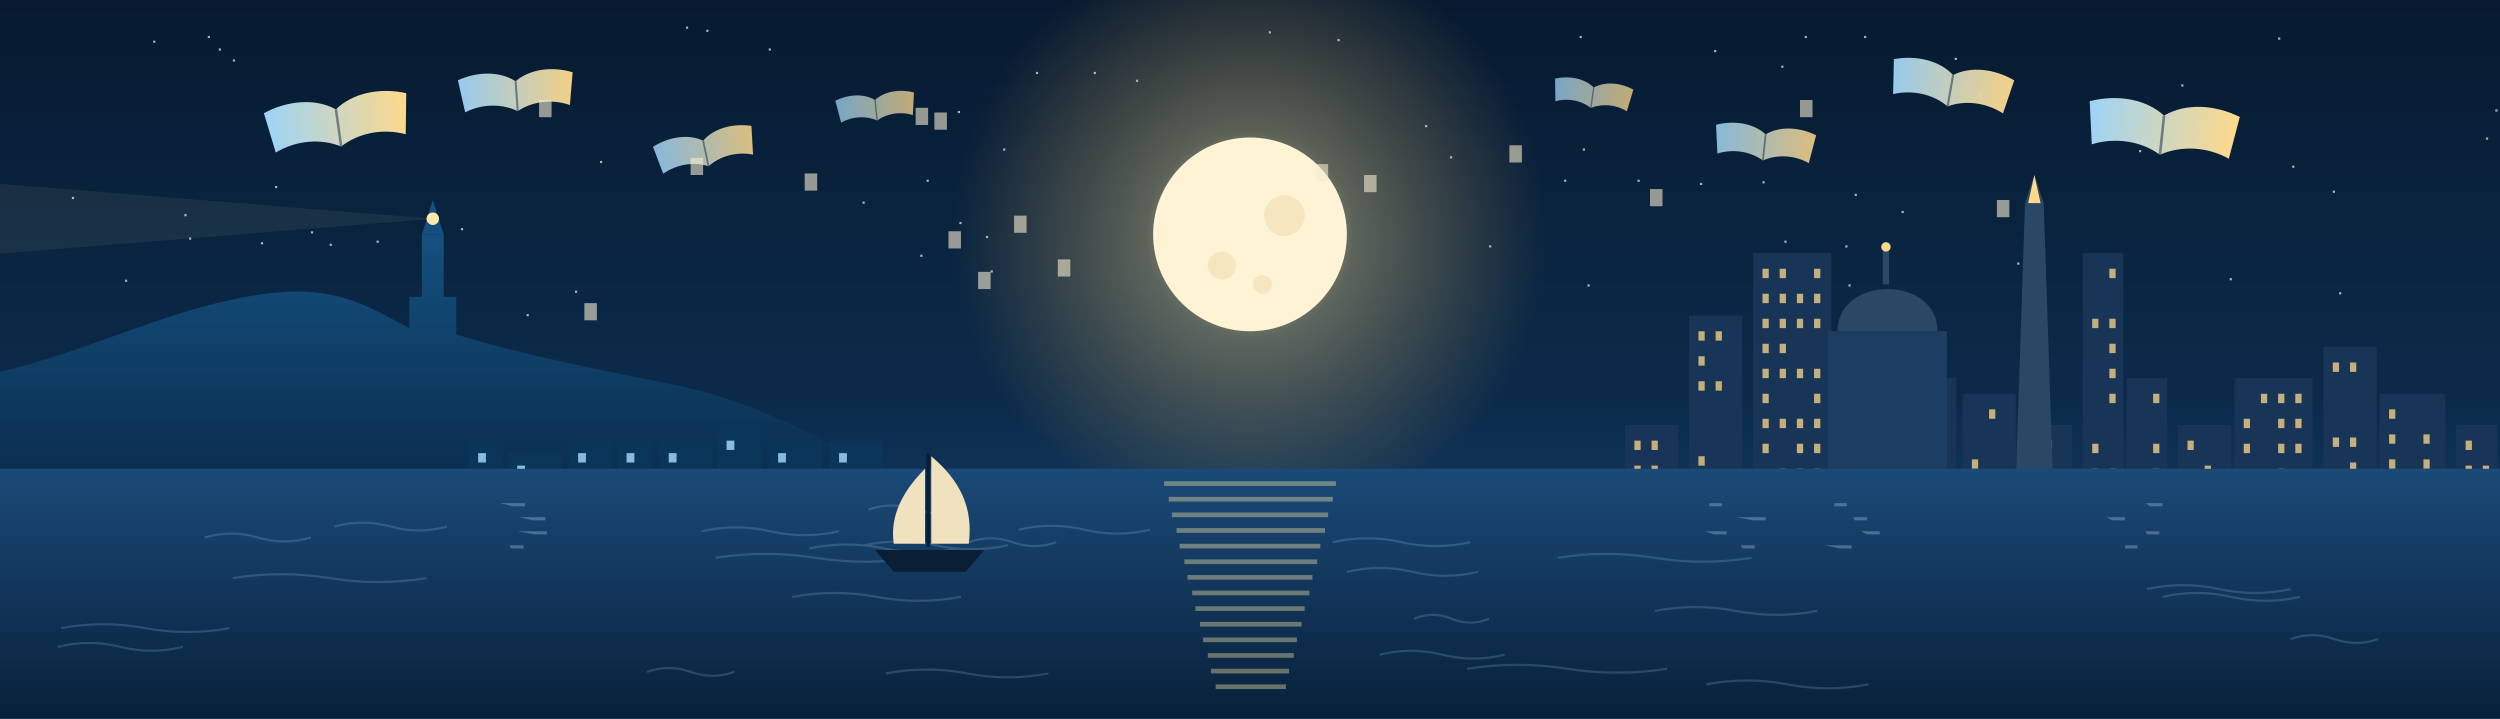
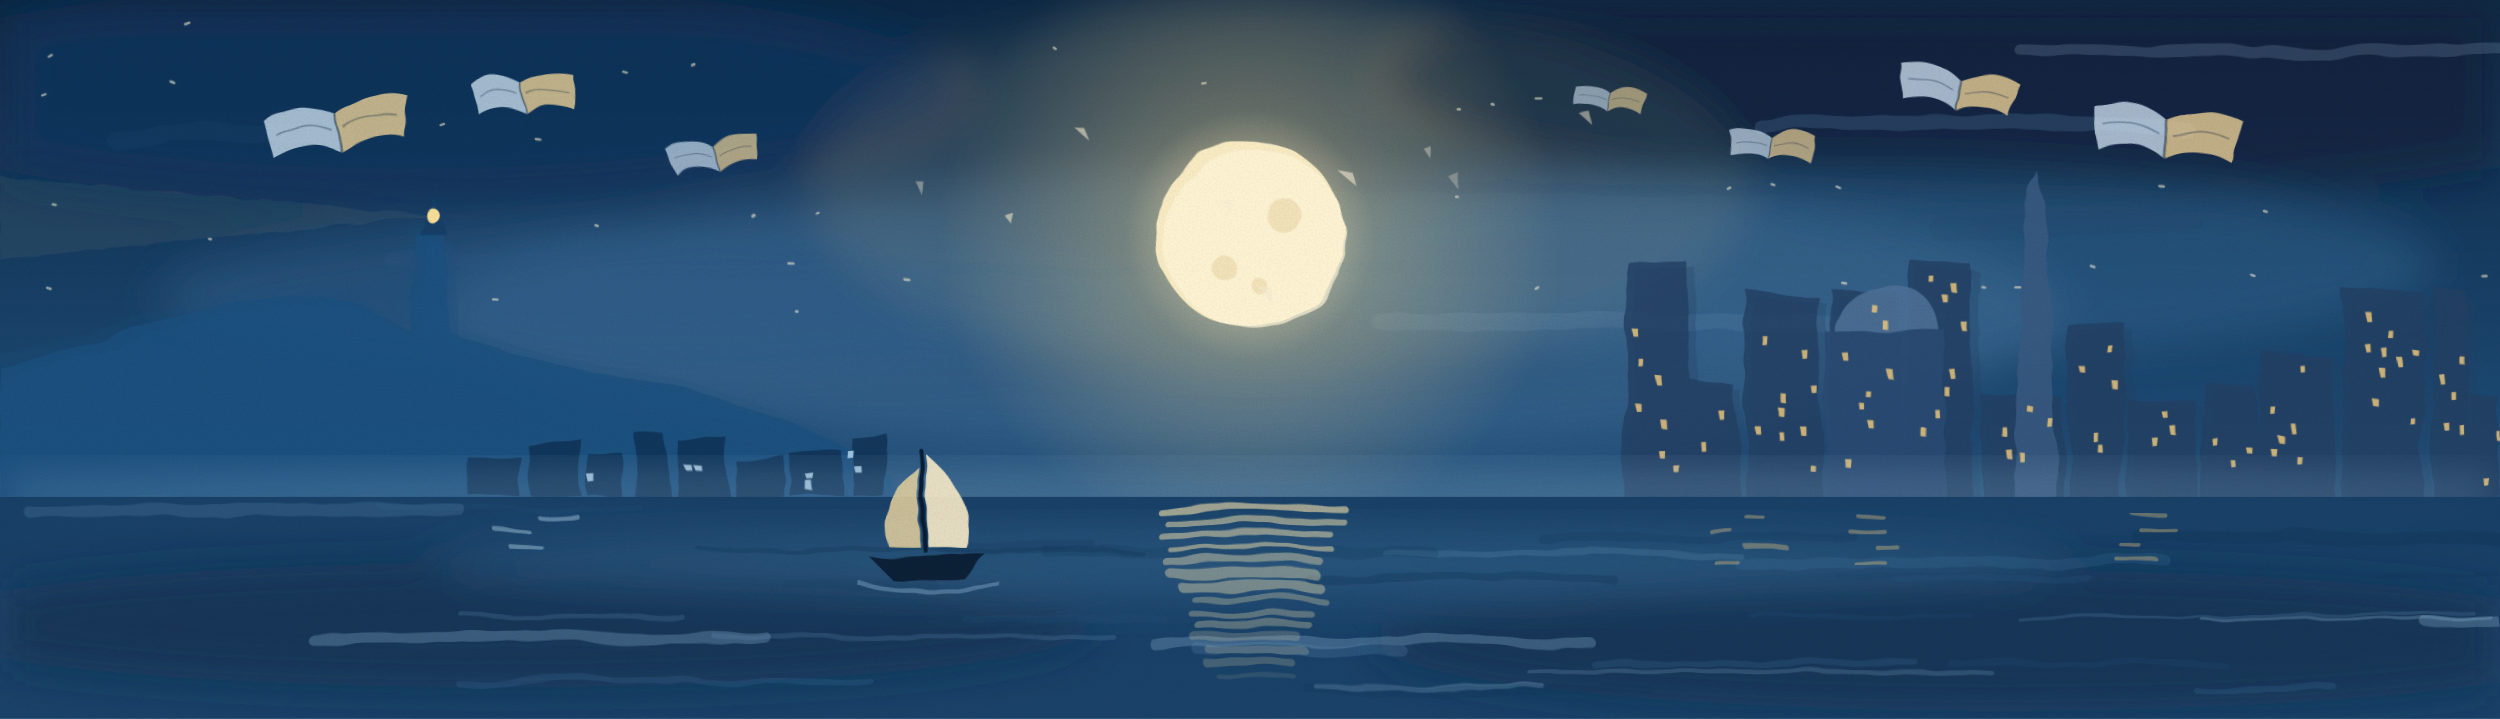
- <svg xmlns="http://www.w3.org/2000/svg" viewBox="0 0 1600 460" role="img" aria-label="Dos orillas separadas por un río, con libros abiertos que vuelan de una costa a la otra bajo la luna">
+ <svg xmlns="http://www.w3.org/2000/svg" viewBox="0 0 1600 460" role="img" aria-label="Acuarela de dos orillas separadas por un río, con libros abiertos que cruzan de una costa a la otra bajo la luna">
  <defs>
+     <filter id="t" x="-5%" y="-5%" width="110%" height="110%">
+       <feTurbulence type="fractalNoise" baseFrequency=".018 .03" numOctaves="3" seed="4" result="n" />
+       <feDisplacementMap in="SourceGraphic" in2="n" scale="9" />
+     </filter>
+     <filter id="f" x="-5%" y="-5%" width="110%" height="110%">
+       <feTurbulence type="fractalNoise" baseFrequency=".05" numOctaves="2" seed="9" result="n" />
+       <feDisplacementMap in="SourceGraphic" in2="n" scale="4" />
+       <feGaussianBlur stdDeviation=".5" />
+     </filter>
+     <filter id="b">
+       <feGaussianBlur stdDeviation="14" />
+     </filter>
+     <filter id="g" x="0" y="0" width="100%" height="100%">
+       <feTurbulence type="fractalNoise" baseFrequency=".8" numOctaves="3" seed="2" />
+       <feColorMatrix values="0 0 0 0 .55  0 0 0 0 .5  0 0 0 0 .42  0 0 0 .55 -.18" />
+     </filter>
+     <radialGradient id="l">
+       <stop offset="0" stop-color="#FFF3D0" stop-opacity=".9" />
+       <stop offset=".4" stop-color="#F2D58E" stop-opacity=".3" />
+       <stop offset="1" stop-color="#F2D58E" stop-opacity="0" />
+     </radialGradient>
    <linearGradient id="s" x1="0" y1="0" x2="0" y2="1">
-       <stop offset="0" stop-color="#071A30" />
-       <stop offset=".55" stop-color="#0B2A4A" />
-       <stop offset="1" stop-color="#1B4A78" />
+       <stop offset="0" stop-color="#0B2744" />
+       <stop offset=".6" stop-color="#1D4A74" />
+       <stop offset="1" stop-color="#4F7FA3" />
    </linearGradient>
-     <linearGradient id="r" x1="0" y1="0" x2="0" y2="1">
-       <stop offset="0" stop-color="#1B4A78" />
-       <stop offset="1" stop-color="#08203A" />
-     </linearGradient>
-     <radialGradient id="l">
-       <stop offset="0" stop-color="#FFF6DC" stop-opacity=".95" />
-       <stop offset=".35" stop-color="#F5D98C" stop-opacity=".35" />
-       <stop offset="1" stop-color="#F5B84B" stop-opacity="0" />
-     </radialGradient>
-     <linearGradient id="u" x1="0" y1="0" x2="0" y2="1">
-       <stop offset="0" stop-color="#14507F" />
-       <stop offset="1" stop-color="#0A2D4D" />
-     </linearGradient>
-     <linearGradient id="p">
-       <stop offset="0" stop-color="#9ED3F7" />
-       <stop offset="1" stop-color="#FFD98A" />
-     </linearGradient>
-     <g id="b">
-       <path d="M0 0C-12-9-30-10-46-4L-42 22C-28 16-12 17 0 24ZM0 0C12-9 30-10 46-4L42 22C28 16 12 17 0 24Z" fill="url(#p)" />
-       <path d="M0 0V24" stroke="#0B2540" stroke-width="1.6" opacity=".5" />
+     <g id="k">
+       <path d="M0 2C-14-8-32-10-48-3L-43 24C-28 17-12 18 0 26Z" fill="#CFE3F2" opacity=".85" />
+       <path d="M0 2C14-8 32-10 48-3L43 24C28 17 12 18 0 26Z" fill="#F3D79A" opacity=".85" />
+       <path d="M-40 9q18-6 36 2M40 9q-18-6-36 2" stroke="#0B2540" stroke-width="1.1" fill="none" opacity=".35" />
+       <path d="M0 2V26" stroke="#0B2540" stroke-width="1.6" opacity=".45" />
    </g>
  </defs>
  <rect width="1600" height="460" fill="url(#s)" />
-   <path d="M663 46h1.4v1.4h-1.4zM808 174h1.4v1.4h-1.4zM98 26h1.4v1.4h-1.4zM1097 32h1.4v1.4h-1.4zM748 157h1.4v1.4h-1.4zM118 137h1.4v1.4h-1.4zM439 17h1.4v1.4h-1.4zM176 119h1.4v1.4h-1.4zM856 25h1.4v1.4h-1.4zM492 31h1.4v1.4h-1.4zM1128 116h1.4v1.4h-1.4zM121 152h1.4v1.4h-1.4zM253 65h1.4v1.4h-1.4zM1291 168h1.4v1.4h-1.4zM1193 23h1.4v1.4h-1.4zM1181 157h1.4v1.4h-1.4zM812 20h1.4v1.4h-1.4zM452 19h1.4v1.4h-1.4zM1140 42h1.4v1.4h-1.4zM593 115h1.4v1.4h-1.4zM295 146h1.4v1.4h-1.4zM241 154h1.4v1.4h-1.4zM631 151h1.4v1.4h-1.4zM1396 54h1.4v1.4h-1.4zM211 156h1.4v1.4h-1.4zM1169 171h1.4v1.4h-1.4zM384 103h1.4v1.4h-1.4zM199 148h1.4v1.4h-1.4zM1458 24h1.4v1.4h-1.4zM1155 23h1.4v1.4h-1.4zM1267 60h1.4v1.4h-1.4zM1016 182h1.4v1.4h-1.4zM1088 117h1.4v1.4h-1.4zM1591 88h1.4v1.4h-1.4zM953 157h1.4v1.4h-1.4zM928 100h1.4v1.4h-1.4zM613 71h1.4v1.4h-1.4zM368 186h1.4v1.4h-1.4zM1597 70h1.4v1.4h-1.4zM167 155h1.4v1.4h-1.4zM614 142h1.4v1.4h-1.4zM1013 95h1.4v1.4h-1.4zM1493 122h1.4v1.4h-1.4zM589 163h1.4v1.4h-1.4zM149 38h1.4v1.4h-1.4zM1048 115h1.4v1.4h-1.4zM337 201h1.4v1.4h-1.4zM700 46h1.4v1.4h-1.4zM1001 115h1.4v1.4h-1.4zM80 179h1.4v1.4h-1.4zM158 203h1.4v1.4h-1.4zM1142 154h1.4v1.4h-1.4zM642 95h1.4v1.4h-1.4zM1423 97h1.4v1.4h-1.4zM1217 135h1.4v1.4h-1.4zM1187 124h1.4v1.4h-1.4zM140 31h1.4v1.4h-1.4zM552 129h1.4v1.4h-1.4zM1427 178h1.4v1.4h-1.4zM133 23h1.4v1.4h-1.4zM1497 187h1.4v1.4h-1.4zM634 173h1.4v1.4h-1.4zM1183 182h1.4v1.4h-1.4zM912 80h1.4v1.4h-1.4zM1467 106h1.4v1.4h-1.4zM1369 96h1.4v1.4h-1.4zM46 126h1.4v1.4h-1.4zM727 51h1.4v1.4h-1.4zM1251 37h1.4v1.4h-1.4zM1011 23h1.4v1.4h-1.4z" fill="#EAF3FB" opacity=".7" />
-   <circle cx="800" cy="150" r="190" fill="url(#l)" />
-   <circle cx="800" cy="150" r="62" fill="#FFF3D6" />
-   <g fill="#F0DFB4" opacity=".65">
-     <circle cx="822" cy="138" r="13" />
-     <circle cx="782" cy="170" r="9" />
-     <circle cx="808" cy="182" r="6" />
+   <g filter="url(#b)">
+     <ellipse cx="260" cy="60" rx="360" ry="70" fill="#16365C" opacity=".7" />
+     <ellipse cx="1300" cy="50" rx="420" ry="80" fill="#0A2038" opacity=".6" />
+     <ellipse cx="800" cy="200" rx="520" ry="90" fill="#5E8DB4" opacity=".3" />
+     <ellipse cx="420" cy="190" rx="320" ry="50" fill="#2F5F8E" opacity=".5" />
+     <ellipse cx="1180" cy="170" rx="380" ry="60" fill="#3A6D9A" opacity=".4" />
+     <ellipse cx="820" cy="120" rx="300" ry="120" fill="#F0D590" opacity=".1" />
  </g>
-   <path d="M0 310V238C60 224 110 196 170 188 215 182 235 196 262 210V190H270V150H284V190H292V214C330 226 380 236 430 246 470 254 500 268 540 288L560 310Z" fill="url(#u)" />
-   <path d="M270 150L277 128L284 150Z" fill="#14507F" />
-   <circle cx="277" cy="140" r="4" fill="#FFE9A8" />
-   <path d="M277 140L-120 108V172Z" fill="#FFE9A8" opacity=".07" />
-   <path d="M300 282h22v30h-22zM325 290h34v22h-34zM364 282h28v30h-28zM395 282h22v30h-22zM422 282h34v30h-34zM459 274h28v38h-28zM492 282h34v30h-34zM531 282h34v30h-34z" fill="#0C3659" />
-   <path d="M306 290h5v6h-5zM331 298h5v6h-5zM370 290h5v6h-5zM401 290h5v6h-5zM428 290h5v6h-5zM465 282h5v6h-5zM498 290h5v6h-5zM537 290h5v6h-5z" fill="#9ED3F7" opacity=".85" />
-   <path d="M1040 272h34v40h-34zM1081 202h34v110h-34zM1122 162h50v150h-50zM1174 252h42v60h-42zM1218 242h34v70h-34zM1256 252h34v60h-34zM1292 272h34v40h-34zM1333 162h26v150h-26zM1361 242h26v70h-26zM1394 272h34v40h-34zM1430 242h50v70h-50zM1487 222h34v90h-34zM1523 252h42v60h-42zM1572 272h26v40h-26z" fill="#183558" />
-   <path d="M1046 282h4v6h-4zM1057 282h4v6h-4zM1046 298h4v6h-4zM1057 298h4v6h-4zM1087 212h4v6h-4zM1098 212h4v6h-4zM1087 228h4v6h-4zM1087 244h4v6h-4zM1098 244h4v6h-4zM1087 292h4v6h-4zM1128 172h4v6h-4zM1139 172h4v6h-4zM1161 172h4v6h-4zM1128 188h4v6h-4zM1139 188h4v6h-4zM1150 188h4v6h-4zM1161 188h4v6h-4zM1128 204h4v6h-4zM1139 204h4v6h-4zM1150 204h4v6h-4zM1161 204h4v6h-4zM1128 220h4v6h-4zM1139 220h4v6h-4zM1128 236h4v6h-4zM1139 236h4v6h-4zM1150 236h4v6h-4zM1161 236h4v6h-4zM1128 252h4v6h-4zM1161 252h4v6h-4zM1128 268h4v6h-4zM1139 268h4v6h-4zM1150 268h4v6h-4zM1161 268h4v6h-4zM1128 284h4v6h-4zM1150 284h4v6h-4zM1161 284h4v6h-4zM1139 300h4v6h-4zM1150 300h4v6h-4zM1161 300h4v6h-4zM1202 262h4v6h-4zM1180 278h4v6h-4zM1191 278h4v6h-4zM1180 294h4v6h-4zM1202 294h4v6h-4zM1224 268h4v6h-4zM1235 268h4v6h-4zM1224 284h4v6h-4zM1235 284h4v6h-4zM1224 300h4v6h-4zM1235 300h4v6h-4zM1273 262h4v6h-4zM1262 294h4v6h-4zM1298 282h4v6h-4zM1309 282h4v6h-4zM1298 298h4v6h-4zM1350 172h4v6h-4zM1339 204h4v6h-4zM1350 204h4v6h-4zM1350 220h4v6h-4zM1350 236h4v6h-4zM1350 252h4v6h-4zM1339 284h4v6h-4zM1339 300h4v6h-4zM1350 300h4v6h-4zM1378 252h4v6h-4zM1378 284h4v6h-4zM1378 300h4v6h-4zM1400 282h4v6h-4zM1411 298h4v6h-4zM1447 252h4v6h-4zM1458 252h4v6h-4zM1469 252h4v6h-4zM1436 268h4v6h-4zM1458 268h4v6h-4zM1469 268h4v6h-4zM1436 284h4v6h-4zM1458 284h4v6h-4zM1469 284h4v6h-4zM1458 300h4v6h-4zM1493 232h4v6h-4zM1504 232h4v6h-4zM1493 280h4v6h-4zM1504 280h4v6h-4zM1504 296h4v6h-4zM1529 262h4v6h-4zM1529 278h4v6h-4zM1551 278h4v6h-4zM1529 294h4v6h-4zM1551 294h4v6h-4zM1578 282h4v6h-4zM1578 298h4v6h-4zM1589 298h4v6h-4z" fill="#FFD98A" opacity=".75" />
-   <path d="M1290 312L1296 130L1302 112L1308 130L1314 312Z" fill="#2A4766" />
-   <path d="M1302 112L1306 130H1298Z" fill="#FFD98A" />
-   <rect x="1170" y="212" width="76" height="100" fill="#1E3D63" />
-   <path d="M1176 212C1176 176 1240 176 1240 212Z" fill="#2A4766" />
-   <rect x="1205" y="160" width="4" height="22" fill="#2A4766" />
-   <circle cx="1207" cy="158" r="3" fill="#FFD98A" />
-   <rect y="300" width="1600" height="160" fill="url(#r)" />
-   <path d="M745 308h110v3h-110zM748 318h105v3h-105zM750 328h100v3h-100zM753 338h95v3h-95zM755 348h90v3h-90zM758 358h85v3h-85zM760 368h80v3h-80zM763 378h75v3h-75zM765 388h70v3h-70zM768 398h65v3h-65zM770 408h60v3h-60zM773 418h55v3h-55zM775 428h50v3h-50zM778 438h45v3h-45z" fill="#FFE9A8" opacity=".38" />
-   <path d="M567 431q26 -5 52 0t52 0M1092 438q26 -5 52 0t52 0M507 382q27 -5 54 0t54 0M414 430q14 -5 28 0t28 0M853 347q22 -5 44 0t44 0M905 396q12 -5 24 0t24 0M1374 377q23 -5 46 0t46 0M149 370q31 -5 62 0t62 0M620 347q14 -5 28 0t28 0M1466 409q14 -5 28 0t28 0M518 351q24 -5 48 0t48 0M449 340q22 -5 44 0t44 0M997 357q31 -5 62 0t62 0M458 357q32 -5 64 0t64 0M883 419q20 -5 40 0t40 0M862 366q21 -5 42 0t42 0M652 339q21 -5 42 0t42 0M39 402q27 -5 54 0t54 0M939 428q32 -5 64 0t64 0M37 414q20 -5 40 0t40 0M1059 391q26 -5 52 0t52 0M131 344q17 -5 34 0t34 0M214 337q18 -5 36 0t36 0M556 326q15 -5 30 0t30 0M553 349q23 -5 46 0t46 0M1384 382q22 -5 44 0t44 0" fill="none" stroke="#9ED3F7" stroke-opacity=".2" stroke-width="1.4" />
-   <path d="M320 322h16v2h-8zM332 331h17v2h-8zM331 340h19v2h-8zM326 349h9v2h-8zM1094 322h8v2h-8zM1111 331h19v2h-8zM1091 340h14v2h-8zM1114 349h9v2h-8zM1174 322h8v2h-8zM1186 331h9v2h-8zM1191 340h12v2h-8zM1168 349h17v2h-8zM1373 322h11v2h-8zM1348 331h12v2h-8zM1373 340h9v2h-8zM1360 349h8v2h-8z" fill="#C9E2F7" opacity=".3" />
-   <g transform="translate(560 352)">
-     <path d="M0 0H70L58 14H12Z" fill="#0A1E36" />
-     <path d="M34-2V-62" stroke="#0A1E36" stroke-width="2.4" />
-     <path d="M36-60C60-40 62-20 60-4H36ZM32-52C14-34 10-18 12-4H32Z" fill="#F0E2BE" />
+   <g filter="url(#t)" fill="none" stroke-linecap="round">
+     <path d="M822 120q199 -1 397 4" stroke="#1A3F68" stroke-width="7" opacity=".1" />
+     <path d="M883 206q177 -1 353 3" stroke="#9DBBD6" stroke-width="11" opacity=".1" />
+     <path d="M1127 81q137 -8 274 3" stroke="#6E9CC4" stroke-width="9" opacity=".2" />
+     <path d="M606 172q145 5 290 -2" stroke="#2B5784" stroke-width="6" opacity=".1" />
+     <path d="M250 166q136 -1 273 -1" stroke="#2B5784" stroke-width="9" opacity=".2" />
+     <path d="M1291 30q206 9 412 -5" stroke="#9DBBD6" stroke-width="7" opacity=".2" />
+     <path d="M73 89q74 -9 147 -1" stroke="#2B5784" stroke-width="12" opacity=".1" />
+     <path d="M1242 147q80 -6 161 -3" stroke="#1A3F68" stroke-width="15" opacity=".1" />
  </g>
-   <use href="#b" transform="translate(215 70) rotate(-8) scale(1)" opacity="1" />
-   <use href="#b" transform="translate(330 52) rotate(-4) scale(0.8)" opacity="0.95" />
-   <use href="#b" transform="translate(450 90) rotate(-12) scale(0.7)" opacity="0.85" />
-   <use href="#b" transform="translate(560 64) rotate(-6) scale(0.55)" opacity="0.75" />
-   <use href="#b" transform="translate(1020 56) rotate(8) scale(0.55)" opacity="0.75" />
-   <use href="#b" transform="translate(1130 86) rotate(6) scale(0.7)" opacity="0.85" />
-   <use href="#b" transform="translate(1250 48) rotate(10) scale(0.85)" opacity="0.95" />
-   <use href="#b" transform="translate(1385 74) rotate(6) scale(1.05)" opacity="1" />
-   <path d="M677 166h8v11h-8zM1278 128h8v11h-8zM966 93h8v11h-8zM374 194h8v11h-8zM1056 121h8v11h-8zM442 101h8v11h-8zM598 72h8v11h-8zM515 111h8v11h-8zM649 138h8v11h-8zM873 112h8v11h-8zM626 174h8v11h-8zM842 105h8v11h-8zM607 148h8v11h-8zM1152 64h8v11h-8zM586 69h8v11h-8zM345 64h8v11h-8z" fill="#F5E9CE" opacity=".6" />
+   <circle cx="800" cy="150" r="200" fill="url(#l)" />
+   <g filter="url(#t)">
+     <circle cx="800" cy="150" r="60" fill="#F8EBC4" />
+     <circle cx="803" cy="153" r="58" fill="#FFF6DA" opacity=".7" />
+   </g>
+   <g filter="url(#f)" fill="#E3CE9A" opacity=".45">
+     <circle cx="822" cy="138" r="11" />
+     <circle cx="783" cy="171" r="8" />
+     <circle cx="806" cy="183" r="5" />
+   </g>
+   <path d="M399 46l2.5 .9M315 191l2.8 .2M674 30l1.1 .9M381 144l1.5 .6M954 66l1.4 .4M110 53l2.1 .7M983 63l2.8 -.6M27 61l1.9 -.9M282 80l2.1 -.7M579 179l3 .3M1106 121l1.3 -.9M29 183l2.4 .9M34 131l2 .5M510 200l1.2 .1M1179 181l2.5 .4M1269 184l1.7 .4M1441 176l1.8 .6M1382 119l2.2 -.2M932 126l1.2 .3M1589 177l2.5 -.2M1176 120l1.9 .7M134 153l1.1 .2M770 54l2.4 0M983 185l1.5 -1M482 139l1.4 -.7M1449 135l1.9 .8M523 137l1.4 -.1M1290 184l2.8 -.2M933 70l1.3 0M1339 171l2.4 .9M443 42l1.9 -.4M343 89l2.3 0M505 169l3 -.1M119 16l2.7 -.9M1134 118l1.6 .6M31 36l1.9 -1" stroke="#F4EBD3" stroke-width="1.6" stroke-linecap="round" opacity=".6" filter="url(#f)" />
+   <g filter="url(#t)">
+     <path id="o" d="M-20 318V240C50 226 110 198 175 190 220 185 240 200 262 212L268 150 284 150 288 214C330 228 380 238 430 248 480 258 515 272 565 300L580 322Z" fill="#1B4F7E" opacity=".8" />
+     <use href="#o" fill="#0F3558" opacity=".5" transform="translate(6 5)" />
+     <use href="#o" fill="#3C7AA8" opacity=".2" transform="translate(-5 -6)" />
+   </g>
+   <g filter="url(#f)">
+     <path d="M268 150L278 126L286 150Z" fill="#123E66" opacity=".9" />
+     <circle cx="277" cy="138" r="4.5" fill="#F7DE98" />
+     <path d="M277 138L-100 104V176Z" fill="#F7DE98" opacity=".06" />
+   </g>
+   <g filter="url(#t)">
+     <path d="M298 291L332 291L333 318L301 318ZM337 284L371 280L373 318L340 318ZM377 291L398 290L398 318L377 318ZM407 278L425 278L429 318L406 318ZM434 282L464 279L466 318L433 318ZM472 296L502 292L502 318L469 318ZM506 291L540 290L541 318L506 318ZM546 281L568 278L566 318L547 318Z" fill="#0E3052" opacity=".8" />
+   </g>
+   <path d="M515 303h6v4h-4zM542 288h4v5h-4zM375 303h5v5h-4zM516 308h4v6h-4zM547 299h5v4h-4zM438 298h5v3h-4zM444 298h5v3h-4z" fill="#BFE0F5" opacity=".8" filter="url(#f)" />
+   <g filter="url(#t)">
+     <path id="c" d="M1042 168L1080 168L1082 320L1039 320ZM1080 242L1110 247L1115 320L1082 320ZM1116 184L1163 189L1167 320L1118 320ZM1171 184L1214 187L1219 320L1171 320ZM1222 166L1262 170L1263 320L1219 320ZM1267 252L1319 254L1321 320L1270 320ZM1322 207L1360 207L1358 320L1325 320ZM1360 254L1405 256L1407 320L1363 320ZM1411 244L1444 248L1449 320L1408 320ZM1447 224L1493 229L1495 320L1446 320ZM1500 186L1552 187L1550 320L1499 320ZM1558 184L1580 188L1584 320L1556 320ZM1583 254L1628 256L1626 320L1583 320Z" fill="#223F63" opacity=".82" />
+     <use href="#c" fill="#122A48" opacity=".35" transform="translate(5 4)" />
+   </g>
+   <g filter="url(#t)">
+     <path d="M1288 318L1296 130L1302 108L1309 130L1316 318Z" fill="#37597F" opacity=".9" />
+     <rect x="1168" y="212" width="78" height="108" fill="#294A72" opacity=".9" />
+     <path d="M1174 212C1176 172 1240 172 1242 212Z" fill="#4B6F96" opacity=".9" />
+   </g>
+   <path d="M1071 298h4v5h-3zM1048 229h3v5h-3zM1045 211h4v5h-3zM1059 240h4v6h-3zM1063 269h4v6h-3zM1046 258h4v5h-3zM1061 288h4v5h-3zM1100 263h4v6h-3zM1089 283h3v6h-3zM1128 215h3v6h-3zM1159 298h3v4h-3zM1158 246h4v5h-3zM1140 252h3v6h-3zM1123 273h4v5h-3zM1139 277h3v5h-3zM1152 273h4v6h-3zM1138 261h4v6h-3zM1152 223h4v6h-3zM1180 293h4v6h-3zM1178 225h4v5h-3zM1194 250h3v4h-3zM1190 258h3v4h-3zM1198 195h3v5h-3zM1205 205h3v6h-3zM1195 269h4v5h-3zM1208 237h4v6h-3zM1245 248h3v6h-3zM1234 176h3v4h-3zM1230 274h3v6h-3zM1248 181h4v6h-3zM1255 206h4v6h-3zM1247 236h4v6h-3zM1243 189h4v5h-3zM1238 262h3v5h-3zM1284 288h4v6h-3zM1281 273h3v6h-3zM1293 290h3v6h-3zM1298 260h3v4h-3zM1310 267h3v6h-3zM1343 285h3v5h-3zM1352 244h4v6h-3zM1349 221h3v5h-3zM1340 277h3v6h-3zM1330 234h4v4h-3zM1377 280h4v6h-3zM1389 273h4v6h-3zM1384 264h4v4h-3zM1415 280h4v5h-3zM1438 287h4v4h-3zM1428 295h3v4h-3zM1470 292h3v5h-3zM1454 288h4v5h-3zM1453 260h3v5h-3zM1472 234h3v4h-3zM1458 279h4v5h-3zM1466 271h3v6h-3zM1513 220h4v5h-3zM1534 229h4v6h-3zM1524 223h4v6h-3zM1518 255h4v5h-3zM1514 200h4v6h-3zM1543 268h3v4h-3zM1523 236h4v6h-3zM1529 212h3v5h-3zM1544 224h4v4h-3zM1574 272h3v6h-3zM1569 251h3v5h-3zM1563 270h4v5h-3zM1561 240h4v6h-3zM1575 229h3v5h-3zM1611 271h4v5h-3zM1589 306h4v5h-3zM1598 276h3v6h-3z" fill="#F5CE7E" opacity=".8" filter="url(#f)" />
+   <ellipse cx="800" cy="318" rx="900" ry="22" fill="#9CC0DD" opacity=".22" filter="url(#b)" />
+   <rect y="318" width="1600" height="142" fill="#173F66" opacity=".95" />
+   <g filter="url(#b)">
+     <ellipse cx="320" cy="400" rx="380" ry="40" fill="#0D2D4D" opacity=".6" />
+     <ellipse cx="1280" cy="410" rx="400" ry="45" fill="#0D2D4D" opacity=".6" />
+     <ellipse cx="800" cy="360" rx="520" ry="22" fill="#4B80AA" opacity=".3" />
+   </g>
+   <g filter="url(#t)" fill="none" stroke-linecap="round">
+     <path d="M1121 395q70 -2 140 -1" stroke="#244F7B" stroke-width="3" opacity=".2" />
+     <path d="M256 414q78 1 157 -2" stroke="#244F7B" stroke-width="3" opacity=".1" />
+     <path d="M738 412q141 -3 281 0" stroke="#8FB7D6" stroke-width="6" opacity=".3" />
+     <path d="M1020 425q103 -1 206 -1" stroke="#3F76A5" stroke-width="4" opacity=".2" />
+     <path d="M296 394q70 2 140 0" stroke="#6C9CC4" stroke-width="3" opacity=".2" />
+     <path d="M842 439q72 0 145 0" stroke="#8FB7D6" stroke-width="3" opacity=".3" />
+     <path d="M887 354q114 -2 227 2" stroke="#6C9CC4" stroke-width="4" opacity=".2" />
+     <path d="M1176 369q74 -2 147 0" stroke="#0F3253" stroke-width="3" opacity=".1" />
+     <path d="M1539 345q143 -1 285 1" stroke="#0F3253" stroke-width="6" opacity=".1" />
+     <path d="M505 375q46 0 92 -1" stroke="#0F3253" stroke-width="6" opacity=".1" />
+     <path d="M200 409q145 -2 290 -1" stroke="#8FB7D6" stroke-width="7" opacity=".3" />
+     <path d="M617 395q64 2 128 1" stroke="#244F7B" stroke-width="5" opacity=".2" />
+     <path d="M1409 396q93 0 186 0" stroke="#8FB7D6" stroke-width="2" opacity=".3" />
+     <path d="M950 360q82 1 164 1" stroke="#244F7B" stroke-width="4" opacity=".2" />
+     <path d="M837 440q109 2 218 2" stroke="#0F3253" stroke-width="6" opacity=".2" />
+     <path d="M838 370q98 -2 195 1" stroke="#0F3253" stroke-width="5" opacity=".3" />
+     <path d="M244 325q83 2 166 0" stroke="#244F7B" stroke-width="4" opacity=".2" />
+     <path d="M19 328q138 -1 276 -1" stroke="#6C9CC4" stroke-width="7" opacity=".2" />
+     <path d="M292 436q133 -2 266 1" stroke="#3F76A5" stroke-width="4" opacity=".2" />
+     <path d="M1369 344q149 0 299 -1" stroke="#0F3253" stroke-width="8" opacity=".3" />
+     <path d="M457 407q128 2 256 1" stroke="#6C9CC4" stroke-width="3" opacity=".2" />
+     <path d="M767 416q65 -1 131 1" stroke="#6C9CC4" stroke-width="7" opacity=".2" />
+     <path d="M448 352q141 -1 282 1" stroke="#0F3253" stroke-width="3" opacity=".3" />
+     <path d="M979 430q148 -2 296 1" stroke="#8FB7D6" stroke-width="3" opacity=".2" />
+     <path d="M670 353q123 -1 246 0" stroke="#0F3253" stroke-width="7" opacity=".2" />
+     <path d="M987 345q100 1 199 -2" stroke="#0F3253" stroke-width="5" opacity=".2" />
+     <path d="M1552 398q118 1 237 2" stroke="#8FB7D6" stroke-width="6" opacity=".3" />
+     <path d="M1249 425q88 -2 175 0" stroke="#244F7B" stroke-width="4" opacity=".2" />
+     <path d="M1215 371q61 -2 122 0" stroke="#244F7B" stroke-width="5" opacity=".3" />
+     <path d="M1114 361q136 -3 273 -1" stroke="#3F76A5" stroke-width="7" opacity=".2" />
+     <path d="M1291 395q146 -1 293 -2" stroke="#6C9CC4" stroke-width="2" opacity=".2" />
+     <path d="M600 349q49 2 98 -1" stroke="#0F3253" stroke-width="6" opacity=".2" />
+     <path d="M1523 369q48 -1 96 -1" stroke="#0F3253" stroke-width="3" opacity=".2" />
+     <path d="M1405 441q44 2 89 -1" stroke="#3F76A5" stroke-width="4" opacity=".2" />
+   </g>
+   <g filter="url(#t)" fill="none" stroke-linecap="round" stroke="#F6E3AE">
+     <path d="M741 326q60 -1 120 0" stroke-width="4" opacity=".6" />
+     <path d="M746 334q57 0 114 0" stroke-width="4" opacity=".5" />
+     <path d="M742 342q54 -1 109 0" stroke-width="4" opacity=".5" />
+     <path d="M748 351q52 -2 104 0" stroke-width="3" opacity=".5" />
+     <path d="M746 359q49 -2 98 0" stroke-width="5" opacity=".4" />
+     <path d="M749 367q46 0 92 0" stroke-width="6" opacity=".4" />
+     <path d="M756 375q44 -2 87 0" stroke-width="6" opacity=".4" />
+     <path d="M764 383q41 -3 82 0" stroke-width="4" opacity=".3" />
+     <path d="M762 392q38 2 76 0" stroke-width="4" opacity=".3" />
+     <path d="M767 400q35 -2 70 0" stroke-width="5" opacity=".3" />
+     <path d="M765 408q32 -1 65 0" stroke-width="6" opacity=".2" />
+     <path d="M774 416q30 2 60 0" stroke-width="5" opacity=".2" />
+     <path d="M772 424q27 1 54 0" stroke-width="5" opacity=".2" />
+     <path d="M780 433q24 2 48 0" stroke-width="3" opacity=".1" />
+   </g>
+   <g filter="url(#t)" fill="none" stroke-linecap="round" stroke-width="2.6">
+     <path d="M344 330h25M318 340h20M327 350h19" stroke="#BFE0F5" opacity=".4" />
+     <path d="M1117 330h10M1095 340h13M1117 350h26M1098 360h14" stroke="#F5CE7E" opacity=".35" />
+     <path d="M1189 330h15M1184 340h22M1201 350h13M1187 360h19" stroke="#F5CE7E" opacity=".35" />
+     <path d="M1366 330h20M1371 340h22M1359 350h11M1357 360h25" stroke="#F5CE7E" opacity=".35" />
+   </g>
+   <g filter="url(#t)" transform="translate(556 354)">
+     <path d="M0 2L74 0 60 15 14 16Z" fill="#0A1C32" opacity=".92" />
+     <path d="M36-2L35-64" stroke="#0A1C32" stroke-width="2.6" stroke-linecap="round" />
+     <path d="M38-62C64-40 66-20 62-4L38-4Z" fill="#F4E8C8" opacity=".92" />
+     <path d="M33-54C14-36 10-18 13-4H33Z" fill="#E6D2A0" opacity=".85" />
+     <path d="M-6 20q40 6 90 0" stroke="#8FB7D6" stroke-width="3" fill="none" opacity=".4" />
+   </g>
+   <g filter="url(#t)">
+     <use href="#k" transform="translate(215 72) rotate(-8)" opacity=".9" />
+     <use href="#k" transform="translate(335 54) rotate(-4) scale(.7)" opacity=".9" />
+     <use href="#k" transform="translate(455 92) rotate(-12) scale(.6)" opacity=".8" />
+     <use href="#k" transform="translate(1030 58) rotate(8) scale(.5)" opacity=".7" />
+     <use href="#k" transform="translate(1135 88) rotate(6) scale(.6)" opacity=".8" />
+     <use href="#k" transform="translate(1255 50) rotate(10) scale(.8)" opacity=".9" />
+     <use href="#k" transform="translate(1388 76) rotate(6)" opacity=".9" />
+   </g>
+   <g filter="url(#f)" fill="#F5EAD0">
+     <path d="M585 115l5 0 0 10z" opacity=".4" />
+     <path d="M643 138l6 -1 -1 7z" opacity=".6" />
+     <path d="M687 81l6 0 3 8z" opacity=".6" />
+     <path d="M781 128l8 0 -1 9z" opacity=".5" />
+     <path d="M856 109l9 1 3 9z" opacity=".6" />
+     <path d="M911 95l5 -1 -1 7z" opacity=".4" />
+     <path d="M927 113l7 -2 0 11z" opacity=".3" />
+     <path d="M805 183l8 1 1 10z" opacity=".6" />
+     <path d="M1011 73l7 -1 1 8z" opacity=".5" />
+   </g>
+   <rect width="1600" height="460" filter="url(#g)" opacity=".5" style="mix-blend-mode:multiply" />
</svg>
